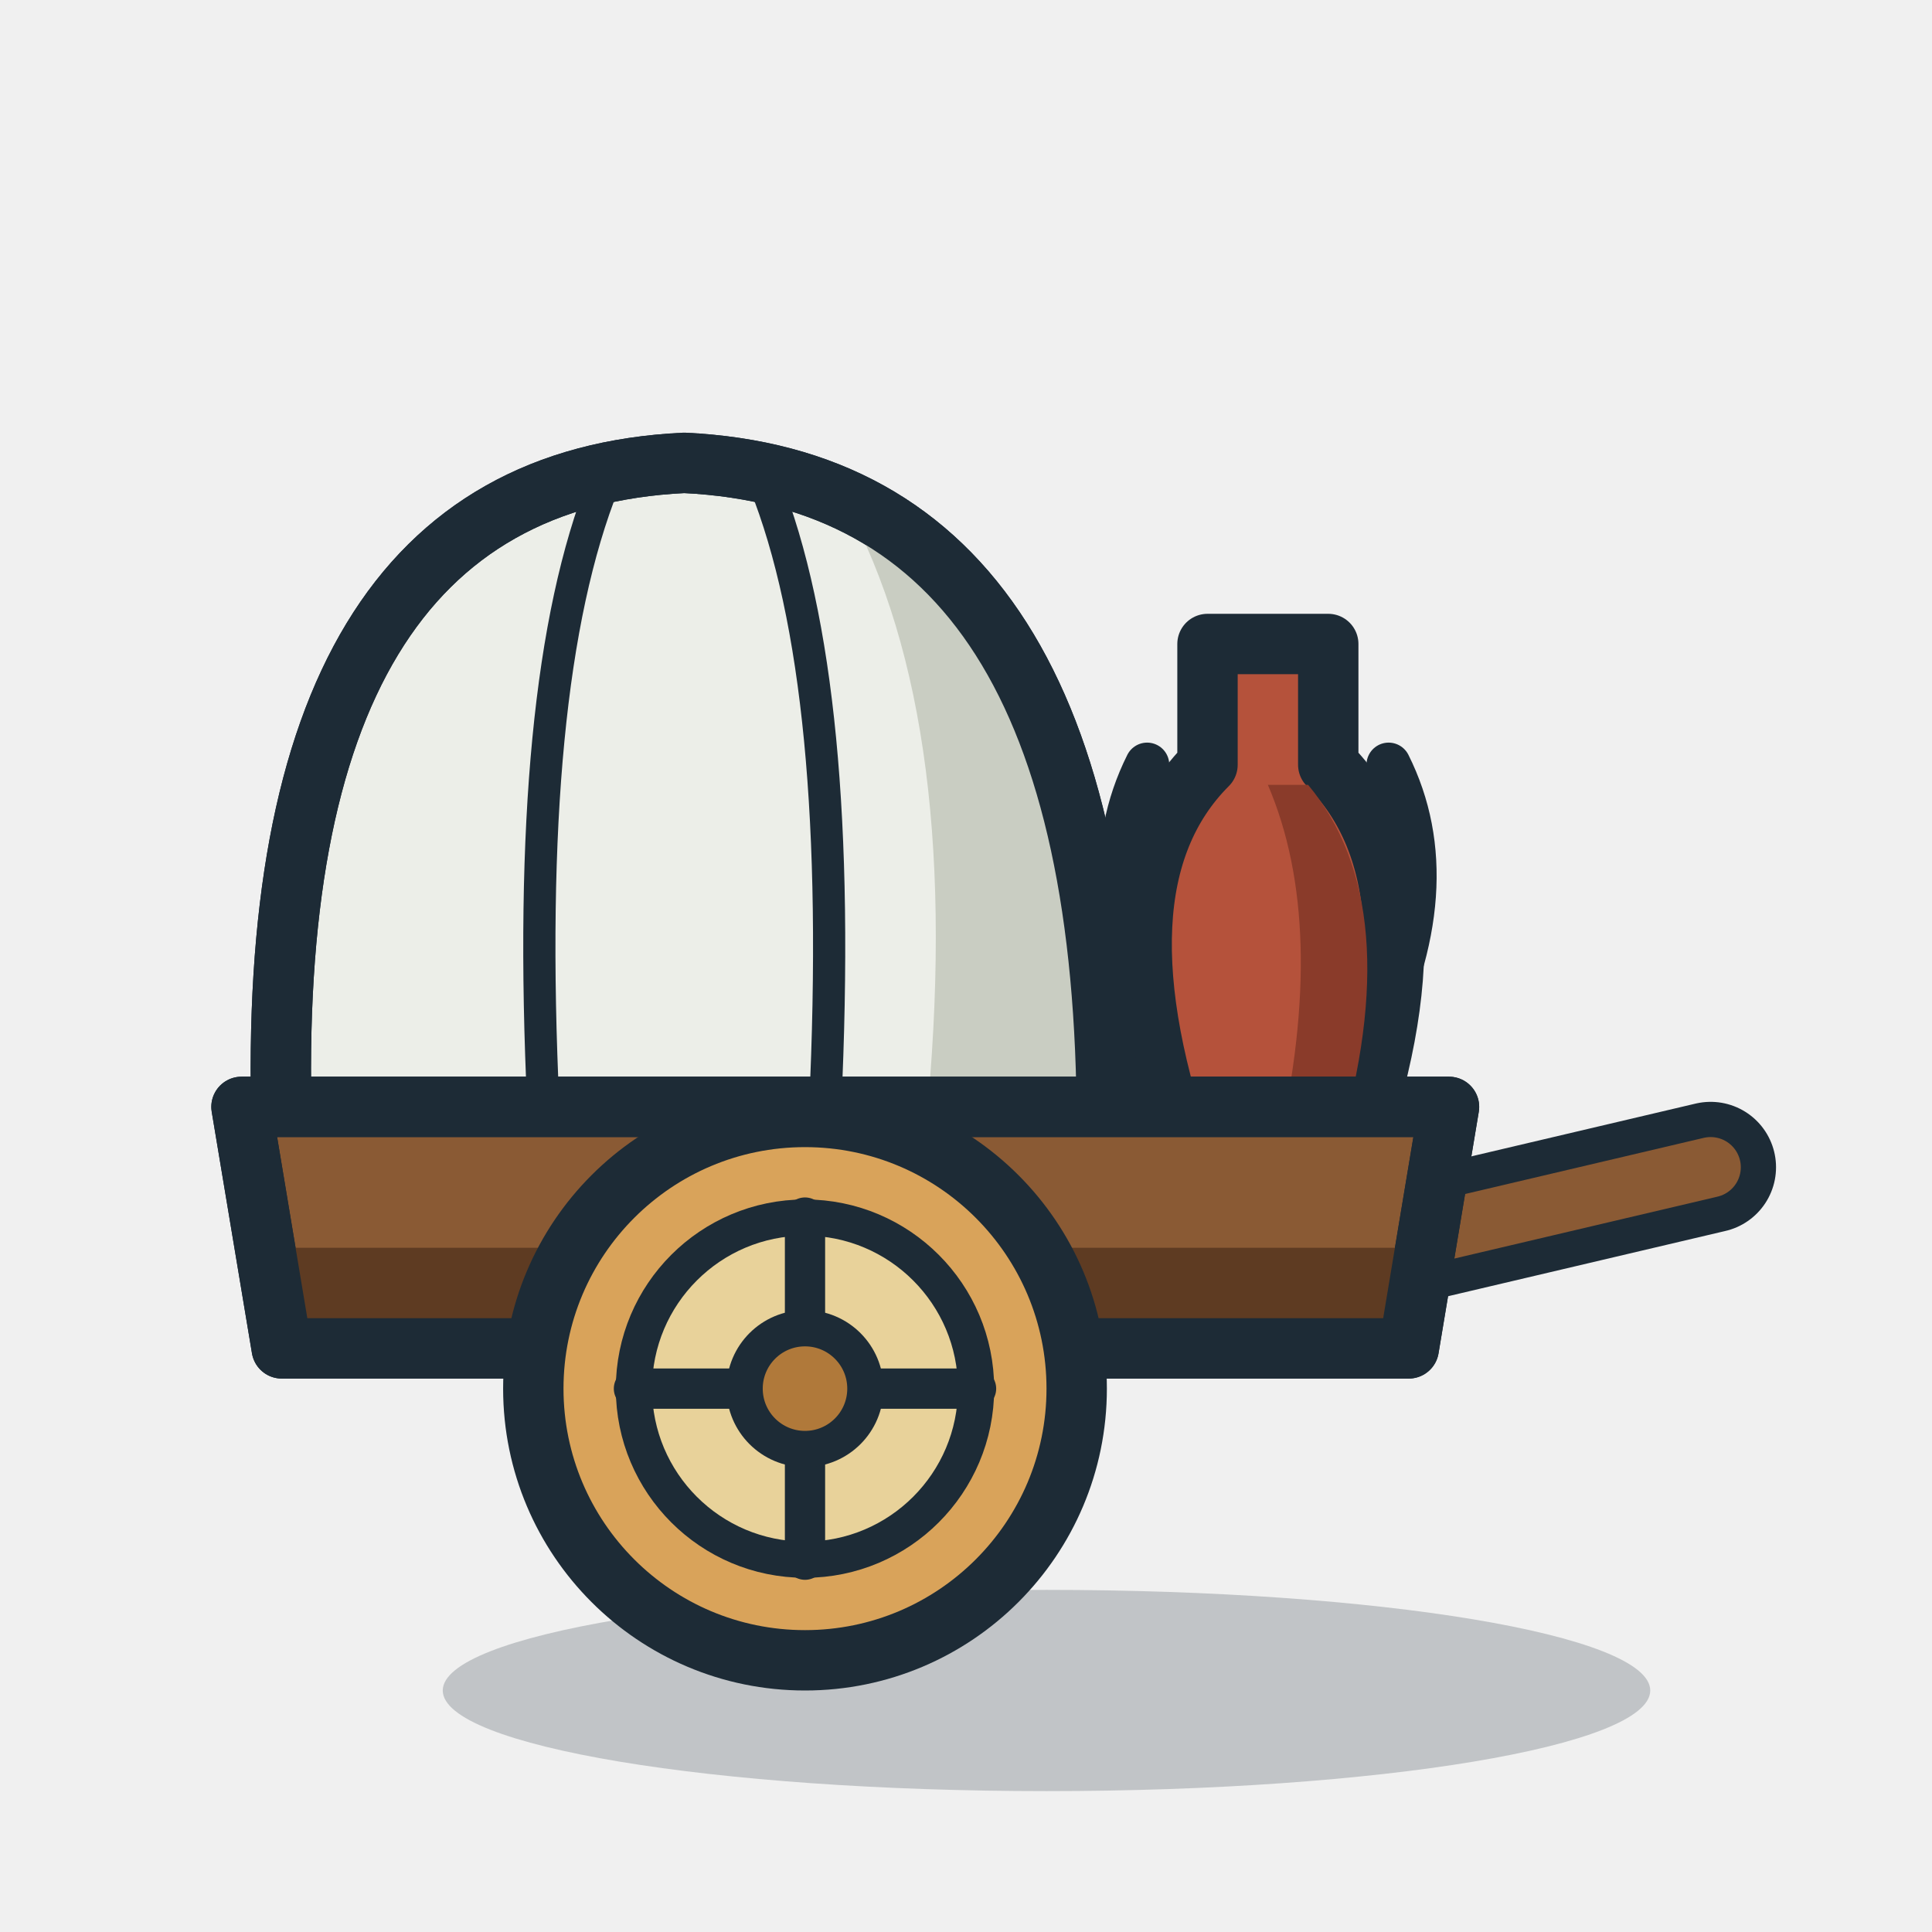
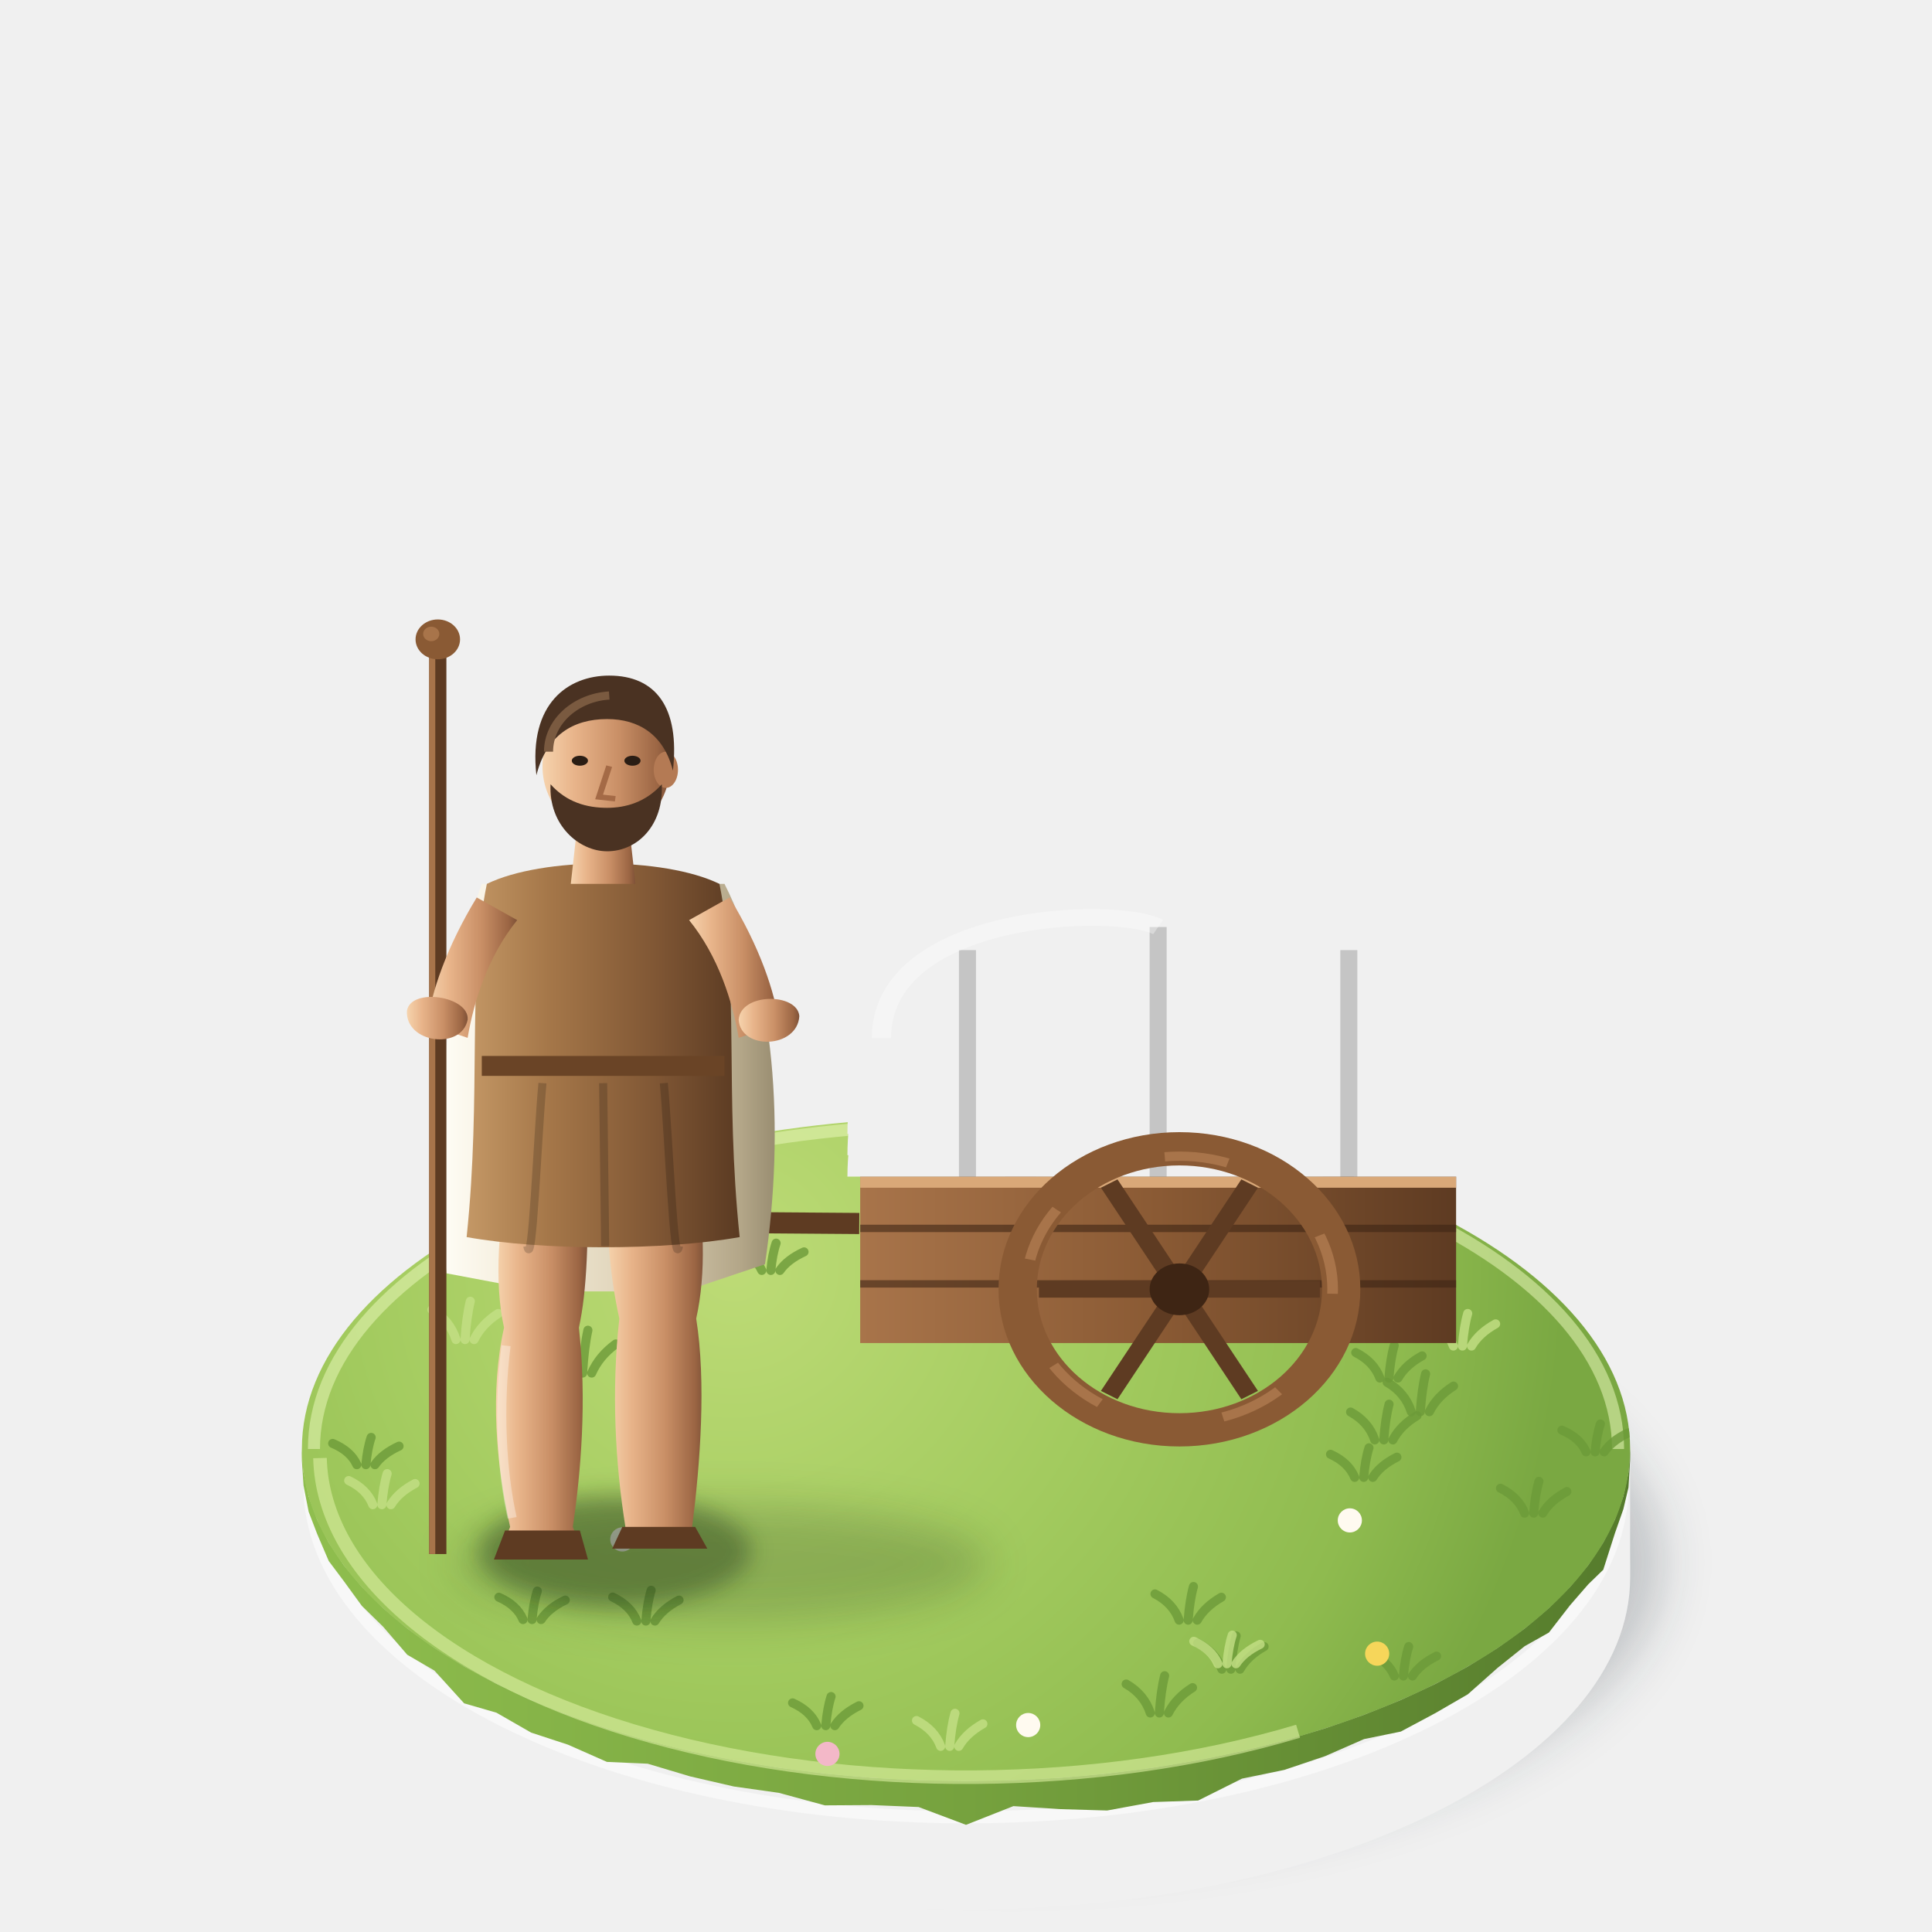
- <svg xmlns="http://www.w3.org/2000/svg" viewBox="0 0 96 96">
-   <ellipse cx="52" cy="84" rx="30" ry="5" fill="#1d2b36" opacity="0.22" />
-   <g stroke="#1d2b36" stroke-width="3" stroke-linejoin="round" stroke-linecap="round">
-     <line x1="68" y1="62" x2="85" y2="58" stroke-width="6.5" />
-     <line x1="68" y1="62" x2="85" y2="58" stroke="#8a5a34" stroke-width="3" />
-     <path d="M57 38 Q54 44 58 52" fill="none" stroke-width="2.2" />
-     <path d="M69 38 Q72 44 68 52" fill="none" stroke-width="2.2" />
-     <path d="M60 32 L66 32 L66 38 Q72 44 67 58 L59 58 Q54 44 60 38 Z" fill="#b5523b" />
-     <path d="M65 39 Q70 45 66.5 57 L63.5 57 Q66 46 63 39 Z" fill="#8a3b2a" stroke="none" />
-     <path d="M14 56 Q13 24 34 23 Q55 24 55 56 Z" fill="#eceee8" />
-     <path d="M42 25 Q55 30 55 56 L46 56 Q48 36 42 25 Z" fill="#c9cdc2" stroke="none" />
-     <path d="M14 56 Q13 24 34 23 Q55 24 55 56 Z" fill="none" />
-     <path d="M27 55 Q26 34 30 24 M41 55 Q42 34 38 24" fill="none" stroke-width="1.6" />
-     <path d="M12 55 L72 55 L70 67 L14 67 Z" fill="#8a5a34" />
-     <path d="M13 62 L71 62 L70 67 L14 67 Z" fill="#5e3b22" stroke="none" />
-     <path d="M12 55 L72 55 L70 67 L14 67 Z" fill="none" />
-     <circle cx="40" cy="69" r="13.5" fill="#d9a35a" />
-     <circle cx="40" cy="69" r="8.5" fill="#e8d29a" stroke-width="1.8" />
-     <path d="M40 60.5 L40 77.5 M31.5 69 L48.5 69" fill="none" stroke-width="2" />
-     <circle cx="40" cy="69" r="3" fill="#b0793a" stroke-width="1.8" />
+ <svg xmlns="http://www.w3.org/2000/svg" viewBox="0 0 128 128">
+   <defs>
+     <filter id="settler-blur1_6" x="-40%" y="-40%" width="180%" height="180%">
+       <feGaussianBlur stdDeviation="1.6" />
+     </filter>
+     <linearGradient id="settler-own" gradientUnits="userSpaceOnUse" x1="20" y1="0" x2="108" y2="0">
+       <stop offset="0" stop-color="#ffffff" />
+       <stop offset="0.3" stop-color="#e6e6e6" />
+       <stop offset="0.6" stop-color="#c4c4c4" />
+       <stop offset="0.86" stop-color="#9a9a9a" />
+       <stop offset="1" stop-color="#747474" />
+     </linearGradient>
+     <linearGradient id="settler-lip" gradientUnits="userSpaceOnUse" x1="20" y1="0" x2="108" y2="0">
+       <stop offset="0" stop-color="#8fbe4e" />
+       <stop offset="0.5" stop-color="#76a23e" />
+       <stop offset="1" stop-color="#557b2c" />
+     </linearGradient>
+     <radialGradient id="settler-grass" gradientUnits="userSpaceOnUse" cx="48.6" cy="83.9" r="55">
+       <stop offset="0" stop-color="#bddb76" />
+       <stop offset="0.45" stop-color="#a3cb5f" />
+       <stop offset="0.8" stop-color="#8fbb4f" />
+       <stop offset="1" stop-color="#7aa842" />
+     </radialGradient>
+     <clipPath id="settler-top">
+       <ellipse cx="64" cy="96" rx="44" ry="22" />
+     </clipPath>
+     <linearGradient id="settler-ucartside" x1="0" y1="0" x2="1" y2="0">
+       <stop offset="0" stop-color="#a8744a" />
+       <stop offset="0.5" stop-color="#8a5a34" />
+       <stop offset="1" stop-color="#5e3b22" />
+     </linearGradient>
+     <linearGradient id="settler-ucover" gradientUnits="userSpaceOnUse" x1="-14" y1="0" x2="14" y2="0">
+       <stop offset="0" stop-color="#ffffff" />
+       <stop offset="0.35" stop-color="#e6e6e6" />
+       <stop offset="0.7" stop-color="#9a9a9a" />
+       <stop offset="1" stop-color="#747474" />
+     </linearGradient>
+     <filter id="settler-blur1_4" x="-40%" y="-40%" width="180%" height="180%">
+       <feGaussianBlur stdDeviation="1.4" />
+     </filter>
+     <filter id="settler-blur0_7" x="-40%" y="-40%" width="180%" height="180%">
+       <feGaussianBlur stdDeviation="0.7" />
+     </filter>
+     <linearGradient id="settler-uskin" x1="0" y1="0" x2="1" y2="0">
+       <stop offset="0" stop-color="#f6d3ad" />
+       <stop offset="0.25" stop-color="#e8b48a" />
+       <stop offset="0.6" stop-color="#c98f66" />
+       <stop offset="0.9" stop-color="#9c6644" />
+       <stop offset="1" stop-color="#7f5238" />
+     </linearGradient>
+     <linearGradient id="settler-ucloak" x1="0" y1="0" x2="1" y2="0">
+       <stop offset="0" stop-color="#fffdf6" />
+       <stop offset="0.25" stop-color="#f3ebd8" />
+       <stop offset="0.6" stop-color="#ddd1b6" />
+       <stop offset="0.9" stop-color="#b3a688" />
+       <stop offset="1" stop-color="#9a8e72" />
+     </linearGradient>
+     <linearGradient id="settler-utunic" x1="0" y1="0" x2="1" y2="0">
+       <stop offset="0" stop-color="#c49866" />
+       <stop offset="0.3" stop-color="#a57749" />
+       <stop offset="0.7" stop-color="#7f5634" />
+       <stop offset="1" stop-color="#5a3a22" />
+     </linearGradient>
+     <filter id="settler-blk" color-interpolation-filters="sRGB">
+       <feColorMatrix type="matrix" values="0 0 0 0 0 0 0 0 0 0 0 0 0 0 0 0 0 0 1 0" />
+     </filter>
+     <mask id="settler-hole1" maskUnits="userSpaceOnUse" x="-2000" y="-2000" width="4000" height="4000">
+       <rect x="-2000" y="-2000" width="4000" height="4000" fill="#fff" />
+       <g filter="url(#settler-blk)">
+         <path d="M20,96.5 A44,22 0 0 0 108,96.5 L108,104.5 A44,22 0 0 1 20,104.5Z" fill="url(#settler-own)" />
+         <path d="M20,103.1 A44,22 0 0 0 108,103.1 L108,104.5 A44,22 0 0 1 20,104.5Z" fill="#4e4e4e" opacity="0.35" />
+       </g>
+     </mask>
+     <mask id="settler-hole2" maskUnits="userSpaceOnUse" x="-2000" y="-2000" width="4000" height="4000">
+       <rect x="-2000" y="-2000" width="4000" height="4000" fill="#fff" />
+       <g filter="url(#settler-blk)">
+         <g transform="matrix(1.41 0 0 -1.225 76.73 85.39)">
+           <path d="M-14.6,13 C-14.6,31 14.6,31 14.6,13Z" fill="url(#settler-ucover)" />
+         </g>
+         <g transform="matrix(1.41 0 0 -1.225 76.73 86.81)">
+           <path d="M-14.6,13 C-14.6,31 14.6,31 14.6,13Z" fill="url(#settler-ucover)" />
+         </g>
+         <g transform="matrix(1.41 0 0 -1.225 76.73 88.22)">
+           <path d="M-14.6,13 C-14.6,31 14.6,31 14.6,13Z" fill="url(#settler-ucover)" />
+         </g>
+         <g transform="matrix(1.41 0 0 -1.225 76.73 89.64)">
+           <path d="M-14.6,13 C-14.6,31 14.6,31 14.6,13Z" fill="url(#settler-ucover)" />
+         </g>
+         <g transform="matrix(1.41 0 0 -1.225 76.73 91.05)">
+           <path d="M-14.6,13 C-14.6,31 14.6,31 14.6,13Z" fill="url(#settler-ucover)" />
+         </g>
+         <g transform="matrix(1.41 0 0 -1.225 76.73 92.46)">
+           <path d="M-14.6,13 C-14.6,31 14.6,31 14.6,13Z" fill="url(#settler-ucover)" />
+         </g>
+         <g transform="matrix(1.41 0 0 -1.225 76.73 93.88)">
+           <path d="M-14.6,13 C-14.6,31 14.6,31 14.6,13Z" fill="url(#settler-ucover)" />
+         </g>
+       </g>
+     </mask>
+   </defs>
+   <g>
+     <g mask="url(#settler-hole2)">
+       <g mask="url(#settler-hole1)">
+         <ellipse cx="67" cy="103.5" rx="43.12" ry="19.8" fill="#1d2b36" opacity="0.22" filter="url(#settler-blur1_6)" />
+       </g>
+       <path d="M20.5,98.4 A43.5,22 0 0 0 107.5,98.4" fill="none" stroke="#fff" stroke-width="0.8" opacity="0.5" />
+       <path d="M20,96 L20.11,97.57 L20.45,99.13 L21.01,100.68 L21.78,102.2 L22.77,103.69 L23.98,105.14 L25.38,106.54 L26.98,107.89 L28.78,109.18 L30.75,110.41 L32.89,111.56 L35.19,112.63 L37.63,113.61 L40.21,114.51 L42.91,115.31 L45.72,116.01 L48.62,116.61 L51.6,117.11 L54.65,117.5 L57.74,117.78 L60.86,117.94 L64,118 L67.14,117.94 L70.26,117.78 L73.35,117.5 L76.4,117.11 L79.38,116.61 L82.28,116.01 L85.09,115.31 L87.79,114.51 L90.37,113.61 L92.81,112.63 L95.11,111.56 L97.25,110.41 L99.22,109.18 L101.02,107.89 L102.62,106.54 L104.02,105.14 L105.23,103.69 L106.22,102.2 L106.99,100.68 L107.55,99.13 L107.89,97.57 L108,96 L108,96.73 L107.89,98.55 L107.55,99.99 L106.99,101.59 L106.22,104 L105.23,104.96 L104.02,106.35 L102.62,108.16 L101.02,109.06 L99.22,110.5 L97.25,112.25 L95.11,113.49 L92.81,114.72 L90.37,115.22 L87.79,116.35 L85.09,117.26 L82.28,117.84 L79.38,119.29 L76.4,119.39 L73.35,119.95 L70.26,119.86 L67.14,119.66 L64,120.9 L60.86,119.72 L57.74,119.59 L54.65,119.61 L51.6,118.78 L48.62,118.36 L45.72,117.69 L42.91,116.85 L40.21,116.73 L37.63,115.59 L35.19,114.79 L32.89,113.47 L30.75,112.85 L28.78,110.68 L26.98,109.63 L25.38,107.77 L23.98,106.4 L22.77,104.74 L21.78,103.42 L21.01,101.62 L20.45,100.16 L20.11,98.42 L20,96.76Z" fill="url(#settler-lip)" />
+       <ellipse cx="64" cy="96" rx="44" ry="22" fill="url(#settler-grass)" />
+       <path d="M21.2,96.6 A42.8,21.4 0 0 0 86,114.7" fill="none" stroke="#dcefa2" stroke-width="0.9" opacity="0.6" />
+       <path d="M20.8,96 A43.2,21.5 0 0 1 107.2,96" fill="none" stroke="#e8f5b8" stroke-width="0.8" opacity="0.55" />
+       <g clip-path="url(#settler-top)">
+         <path d="M54.11,114.33 q-0.4,-0.97 -1.6,-1.51 M54.71,114.33 q0.1,-1.16 0.35,-1.93 M55.31,114.33 q0.5,-0.77 1.6,-1.32" stroke="#6c9a38" stroke-width="0.6" stroke-linecap="round" fill="none" opacity="0.8" />
+         <path d="M76.21,113.49 q-0.4,-1.23 -1.6,-1.92 M76.81,113.49 q0.1,-1.48 0.35,-2.47 M77.41,113.49 q0.5,-0.99 1.6,-1.68" stroke="#6c9a38" stroke-width="0.6" stroke-linecap="round" fill="none" opacity="0.8" />
+         <path d="M80.95,110.59 q-0.4,-1.11 -1.6,-1.73 M81.55,110.59 q0.1,-1.33 0.35,-2.21 M82.15,110.59 q0.5,-0.88 1.6,-1.5" stroke="#6c9a38" stroke-width="0.6" stroke-linecap="round" fill="none" opacity="0.8" />
+         <path d="M92.38,111.04 q-0.4,-0.97 -1.6,-1.52 M92.98,111.04 q0.1,-1.17 0.35,-1.95 M93.58,111.04 q0.5,-0.78 1.6,-1.32" stroke="#6c9a38" stroke-width="0.6" stroke-linecap="round" fill="none" opacity="0.8" />
+         <path d="M34.65,107.3 q-0.4,-0.95 -1.6,-1.48 M35.25,107.3 q0.1,-1.14 0.35,-1.89 M35.85,107.3 q0.5,-0.76 1.6,-1.29" stroke="#6c9a38" stroke-width="0.6" stroke-linecap="round" fill="none" opacity="0.8" />
+         <path d="M23.64,97.04 q-0.4,-0.9 -1.6,-1.41 M24.24,97.04 q0.1,-1.08 0.35,-1.81 M24.84,97.04 q0.5,-0.72 1.6,-1.23" stroke="#6c9a38" stroke-width="0.6" stroke-linecap="round" fill="none" opacity="0.8" />
+         <path d="M33.46,81.67 q-0.4,-1.21 -1.6,-1.89 M34.06,81.67 q0.1,-1.45 0.35,-2.42 M34.66,81.67 q0.5,-0.97 1.6,-1.65" stroke="#6c9a38" stroke-width="0.6" stroke-linecap="round" fill="none" opacity="0.8" />
+         <path d="M72.05,80.94 q-0.4,-0.92 -1.6,-1.43 M72.65,80.94 q0.1,-1.1 0.35,-1.84 M73.25,80.94 q0.5,-0.74 1.6,-1.25" stroke="#6c9a38" stroke-width="0.6" stroke-linecap="round" fill="none" opacity="0.8" />
+         <path d="M101.01,100.25 q-0.4,-1.05 -1.6,-1.65 M101.61,100.25 q0.1,-1.27 0.35,-2.11 M102.21,100.25 q0.5,-0.84 1.6,-1.43" stroke="#6c9a38" stroke-width="0.6" stroke-linecap="round" fill="none" opacity="0.8" />
+         <path d="M93.5,93.53 q-0.4,-1.25 -1.6,-1.95 M94.1,93.53 q0.1,-1.5 0.35,-2.51 M94.7,93.53 q0.5,-1 1.6,-1.7" stroke="#6c9a38" stroke-width="0.6" stroke-linecap="round" fill="none" opacity="0.8" />
+         <path d="M42.19,107.4 q-0.4,-1.02 -1.6,-1.59 M42.79,107.4 q0.1,-1.23 0.35,-2.04 M43.39,107.4 q0.5,-0.82 1.6,-1.39" stroke="#6c9a38" stroke-width="0.6" stroke-linecap="round" fill="none" opacity="0.8" />
+         <path d="M80.69,110.23 q-0.4,-0.95 -1.6,-1.49 M81.29,110.23 q0.1,-1.14 0.35,-1.9 M81.89,110.23 q0.5,-0.76 1.6,-1.29" stroke="#c4e086" stroke-width="0.6" stroke-linecap="round" fill="none" opacity="0.8" />
+         <path d="M60.2,85.99 q-0.4,-1.36 -1.6,-2.13 M60.8,85.99 q0.1,-1.64 0.35,-2.73 M61.4,85.99 q0.5,-1.09 1.6,-1.86" stroke="#6c9a38" stroke-width="0.6" stroke-linecap="round" fill="none" opacity="0.8" />
+         <path d="M35.11,84.92 q-0.4,-1.1 -1.6,-1.72 M35.71,84.92 q0.1,-1.32 0.35,-2.2 M36.31,84.92 q0.5,-0.88 1.6,-1.5" stroke="#6c9a38" stroke-width="0.6" stroke-linecap="round" fill="none" opacity="0.8" />
+         <path d="M38,90.97 q-0.4,-1.42 -1.6,-2.21 M38.6,90.97 q0.1,-1.7 0.35,-2.84 M39.2,90.97 q0.5,-1.13 1.6,-1.93" stroke="#6c9a38" stroke-width="0.6" stroke-linecap="round" fill="none" opacity="0.8" />
+         <path d="M91.42,91.3 q-0.4,-1.08 -1.6,-1.69 M92.02,91.3 q0.1,-1.3 0.35,-2.16 M92.62,91.3 q0.5,-0.87 1.6,-1.47" stroke="#6c9a38" stroke-width="0.6" stroke-linecap="round" fill="none" opacity="0.8" />
+         <path d="M78.12,107.34 q-0.4,-1.12 -1.6,-1.74 M78.72,107.34 q0.1,-1.34 0.35,-2.23 M79.32,107.34 q0.5,-0.89 1.6,-1.52" stroke="#6c9a38" stroke-width="0.6" stroke-linecap="round" fill="none" opacity="0.8" />
+         <path d="M105.08,96.19 q-0.4,-0.93 -1.6,-1.44 M105.68,96.19 q0.1,-1.11 0.35,-1.85 M106.28,96.19 q0.5,-0.74 1.6,-1.26" stroke="#6c9a38" stroke-width="0.6" stroke-linecap="round" fill="none" opacity="0.8" />
+         <path d="M62.32,115.7 q-0.4,-1.09 -1.6,-1.71 M62.92,115.7 q0.1,-1.31 0.35,-2.19 M63.52,115.7 q0.5,-0.87 1.6,-1.49" stroke="#c4e086" stroke-width="0.6" stroke-linecap="round" fill="none" opacity="0.8" />
+         <path d="M50.47,84.17 q-0.4,-0.9 -1.6,-1.41 M51.07,84.17 q0.1,-1.08 0.35,-1.81 M51.67,84.17 q0.5,-0.72 1.6,-1.23" stroke="#6c9a38" stroke-width="0.6" stroke-linecap="round" fill="none" opacity="0.8" />
+         <path d="M91.08,95.4 q-0.4,-1.19 -1.6,-1.85 M91.68,95.4 q0.1,-1.42 0.35,-2.37 M92.28,95.4 q0.5,-0.95 1.6,-1.61" stroke="#6c9a38" stroke-width="0.6" stroke-linecap="round" fill="none" opacity="0.8" />
+         <path d="M24.7,99.69 q-0.4,-1.03 -1.6,-1.6 M25.3,99.69 q0.1,-1.23 0.35,-2.06 M25.9,99.69 q0.5,-0.82 1.6,-1.4" stroke="#c4e086" stroke-width="0.6" stroke-linecap="round" fill="none" opacity="0.8" />
+         <path d="M74,76.17 q-0.4,-1.21 -1.6,-1.89 M74.6,76.17 q0.1,-1.45 0.35,-2.42 M75.2,76.17 q0.5,-0.97 1.6,-1.65" stroke="#c4e086" stroke-width="0.6" stroke-linecap="round" fill="none" opacity="0.8" />
+         <path d="M30.21,88.75 q-0.4,-1.27 -1.6,-1.98 M30.81,88.75 q0.1,-1.53 0.35,-2.54 M31.41,88.75 q0.5,-1.02 1.6,-1.73" stroke="#c4e086" stroke-width="0.6" stroke-linecap="round" fill="none" opacity="0.8" />
+         <path d="M89.75,97.88 q-0.4,-0.98 -1.6,-1.53 M90.35,97.88 q0.1,-1.18 0.35,-1.96 M90.95,97.88 q0.5,-0.79 1.6,-1.34" stroke="#6c9a38" stroke-width="0.6" stroke-linecap="round" fill="none" opacity="0.8" />
+         <path d="M96.29,89.18 q-0.4,-1.08 -1.6,-1.68 M96.89,89.18 q0.1,-1.3 0.35,-2.16 M97.49,89.18 q0.5,-0.86 1.6,-1.47" stroke="#c4e086" stroke-width="0.6" stroke-linecap="round" fill="none" opacity="0.8" />
+         <circle cx="41.23" cy="101.99" r="0.8" fill="#fffaf0" />
+         <circle cx="89.43" cy="100.73" r="0.8" fill="#fffaf0" />
+         <circle cx="68.12" cy="114.29" r="0.8" fill="#fffaf0" />
+         <circle cx="91.24" cy="109.56" r="0.8" fill="#f6d65a" />
+         <circle cx="54.82" cy="116.2" r="0.8" fill="#f3b8c8" />
+       </g>
+       <ellipse cx="78.14" cy="76.08" rx="10.75" ry="9.31" fill="none" stroke="#3e2514" stroke-width="2" />
+       <g transform="matrix(1.41 0 0 0.71 76.73 73.71)">
+         <rect x="-14" y="-6" width="28" height="12" fill="#6b4a2c" />
+       </g>
+       <g transform="matrix(1.41 0 0 -1.225 76.73 93.88)">
+         <rect x="-14" y="4" width="28" height="9" fill="url(#settler-ucartside)" />
+         <rect x="-14" y="7" width="28" height="0.4" fill="#3e2514" opacity="0.6" />
+         <rect x="-14" y="10" width="28" height="0.4" fill="#3e2514" opacity="0.6" />
+         <rect x="-14" y="12.4" width="28" height="0.6" fill="#d9a878" />
+       </g>
+     </g>
+     <g transform="matrix(1.41 0 0 -1.225 76.73 93.88)">
+       <path d="M-8.96,13 L-8.96,25.25" stroke="#000" stroke-width="0.8" opacity="0.18" />
+     </g>
+     <g transform="matrix(1.41 0 0 -1.225 76.73 93.88)">
+       <path d="M0,13 L0,26.5" stroke="#000" stroke-width="0.8" opacity="0.18" />
+     </g>
+     <g transform="matrix(1.41 0 0 -1.225 76.73 93.88)">
+       <path d="M8.96,13 L8.96,25.25" stroke="#000" stroke-width="0.8" opacity="0.18" />
+     </g>
+     <g transform="matrix(1.41 0 0 -1.225 76.73 93.88)">
+       <path d="M-13,20.5 C-13,27.25 -2,27.7 0,26.5" fill="none" stroke="#fff" stroke-width="0.9" opacity="0.35" />
+     </g>
+     <g transform="matrix(1.41 0 0 -1.225 76.73 94.73)">
+       <circle cx="1" cy="7.6" r="7.6" fill="none" stroke="#8a5a34" stroke-width="1.8" />
+       <circle cx="1" cy="7.6" r="7.2" fill="none" stroke="#a8744a" stroke-width="0.5" stroke-dasharray="3 6" />
+       <path d="M1,7.6 L7.6,7.6" stroke="#5e3b22" stroke-width="0.9" />
+       <path d="M1,7.6 L4.3,13.32" stroke="#5e3b22" stroke-width="0.9" />
+       <path d="M1,7.6 L-2.3,13.32" stroke="#5e3b22" stroke-width="0.9" />
+       <path d="M1,7.6 L-5.6,7.6" stroke="#5e3b22" stroke-width="0.9" />
+       <path d="M1,7.6 L-2.3,1.88" stroke="#5e3b22" stroke-width="0.9" />
+       <path d="M1,7.6 L4.3,1.88" stroke="#5e3b22" stroke-width="0.9" />
+       <circle cx="1" cy="7.6" r="1.4" fill="#3e2514" />
+     </g>
+     <path d="M56.93,81.06 L38.54,80.92" stroke="#5e3b22" stroke-width="1.4" />
+     <g clip-path="url(#settler-top)">
+       <ellipse cx="47.88" cy="103.56" rx="17.64" ry="3.88" fill="#1f3315" opacity="0.21" filter="url(#settler-blur1_4)" />
+       <ellipse cx="40.76" cy="102.76" rx="9" ry="3.66" fill="#1f3315" opacity="0.38" filter="url(#settler-blur0_7)" />
+     </g>
+     <g transform="translate(39.96 102.36) scale(0.67 0.6)">
+       <path d="M-12,-73 C-15.5,-62 -17,-46 -15.5,-30 L-6,-28 L8,-28 L16,-31 C18,-46 17,-62 12,-73Z" fill="url(#settler-ucloak)" />
+       <path d="M-5,-62 C-7,-48 -7,-36 -6,-29 M5,-62 C7,-48 8,-36 8,-29" fill="none" stroke="#000" stroke-width="1" opacity="0.2" />
+     </g>
+     <g transform="translate(39.96 102.36) scale(0.67 0.6)">
+       <g transform="rotate(0 -5 -42)">
+         <path d="M-9,-42 L-1.6,-42 C-1.4,-34 -1.6,-28 -2.4,-24 C-1.6,-16 -2.2,-8 -3,-2 L-1.8,1.5 L-10.4,1.5 L-9.2,-2 C-10.6,-9 -11.2,-17 -9.8,-24 C-10.8,-29 -10.4,-36 -9,-42Z" fill="url(#settler-uskin)" />
+         <path d="M-10.8,1.6 L-1.5,1.6 L-2.3,-1.6 L-9.7,-1.6Z" fill="#5e3b22" />
+       </g>
+     </g>
+     <g transform="translate(39.96 102.36) scale(0.67 0.6)">
+       <g transform="rotate(0 5 -42)">
+         <path d="M0.4,-42 L9,-42 C10,-36 10.2,-30 9.2,-25 C10.2,-18 9.6,-9 8.8,-2 L10,0 L1.2,0 L2.2,-2 C1.2,-9 0.8,-17 1.6,-25 C0.6,-30 0.2,-36 0.4,-42Z" fill="url(#settler-uskin)" />
+         <path d="M0.9,0.4 L10.3,0.4 L9.1,-2 L1.9,-2Z" fill="#5e3b22" />
+       </g>
+     </g>
+     <g transform="translate(39.96 102.36) scale(0.67 0.6)">
+       <path d="M-9.6,-22 C-10.4,-15 -10,-8 -9,-3" fill="none" stroke="#fff" stroke-width="0.9" opacity="0.35" />
+     </g>
+     <g transform="translate(39.96 102.36) scale(0.67 0.6)">
+       <path d="M-11.5,-73 C-13.5,-62 -12,-50 -13.5,-34 C-6,-32.5 6,-32.5 13.5,-34 C12,-50 13.5,-62 11.5,-73 C6,-76 -6,-76 -11.5,-73Z" fill="url(#settler-utunic)" />
+       <rect x="-12" y="-54" width="24" height="2.2" fill="#6a4426" />
+       <path d="M-6,-51 C-6.5,-45 -7,-30 -7.5,-33 M0,-51 L0.2,-33 M6,-51 C6.5,-45 7,-30 7.5,-33" fill="none" stroke="#000" stroke-width="0.8" opacity="0.18" />
+     </g>
+     <g transform="translate(39.96 102.36) scale(0.67 0.6)">
+       <rect x="-17.2" y="-100" width="1.7" height="101" fill="#5e3b22" />
+       <rect x="-17.2" y="-100" width="0.6" height="101" fill="#a8744a" />
+     </g>
+     <g transform="translate(39.96 102.36) scale(0.67 0.6)">
+       <circle cx="-16.35" cy="-100" r="2.2" fill="#8a5a34" />
+       <circle cx="-17" cy="-100.6" r="0.8" fill="#a8744a" />
+     </g>
+     <g transform="translate(39.96 102.36) scale(0.67 0.6)">
+       <path d="M-12.5,-71.5 C-15.5,-66 -17,-61 -17.4,-57.5 L-13.4,-56 C-12.8,-60 -11.4,-65 -8.5,-69Z" fill="url(#settler-uskin)" />
+       <path d="M-19.4,-59 C-19.6,-55.4 -14,-54.6 -13.4,-58 C-13.2,-60.6 -19,-61.6 -19.4,-59Z" fill="url(#settler-uskin)" />
+       <path d="M8.5,-69 C11.4,-65 12.8,-60 13.4,-56 L17.4,-57.5 C17,-61 15.5,-66 12.5,-71.5Z" fill="url(#settler-uskin)" />
+       <path d="M13.4,-58 C13.6,-54.6 19.2,-54.8 19.4,-58.4 C19.2,-61 13.6,-61 13.4,-58Z" fill="url(#settler-uskin)" />
+     </g>
+     <g transform="translate(39.96 102.36) scale(0.67 0.6)">
+       <path d="M-2.6,-79 L2.6,-79 L3.2,-73 L-3.2,-73Z" fill="url(#settler-uskin)" />
+       <ellipse cx="0.3" cy="-86" rx="6.3" ry="7.5" fill="url(#settler-uskin)" />
+       <ellipse cx="6.2" cy="-85.6" rx="1.2" ry="2" fill="#b47a54" />
+       <ellipse cx="-2.3" cy="-86.6" rx="0.8" ry="0.55" fill="#2a1d14" />
+       <ellipse cx="2.9" cy="-86.6" rx="0.8" ry="0.55" fill="#2a1d14" />
+       <path d="M0.6,-86 L-0.4,-82.6 L1.2,-82.4" fill="none" stroke="#a46a46" stroke-width="0.6" />
+     </g>
+     <g transform="translate(39.96 102.36) scale(0.67 0.6)">
+       <path d="M-5.2,-84 C-5.4,-79.5 -2.4,-76.6 0.4,-76.6 C3.4,-76.6 6,-79.5 5.8,-84 C4.2,-82 2.2,-81.4 0.4,-81.4 C-1.6,-81.4 -3.6,-82 -5.2,-84Z" fill="#4a3222" />
+     </g>
+     <g transform="translate(39.96 102.36) scale(0.67 0.6)">
+       <path d="M-6.6,-85 C-7.4,-93 -3.4,-96 0.6,-96 C5.2,-96 7.6,-92.5 6.9,-85.5 C6,-89.5 3.5,-91.2 0.4,-91.2 C-3,-91.2 -5.6,-89.4 -6.6,-85Z" fill="#4a3222" />
+       <path d="M-5.4,-87.6 C-5.4,-91 -2.6,-93.6 0.6,-93.8" fill="none" stroke="#7a5a40" stroke-width="0.9" />
+     </g>
  </g>
</svg>
